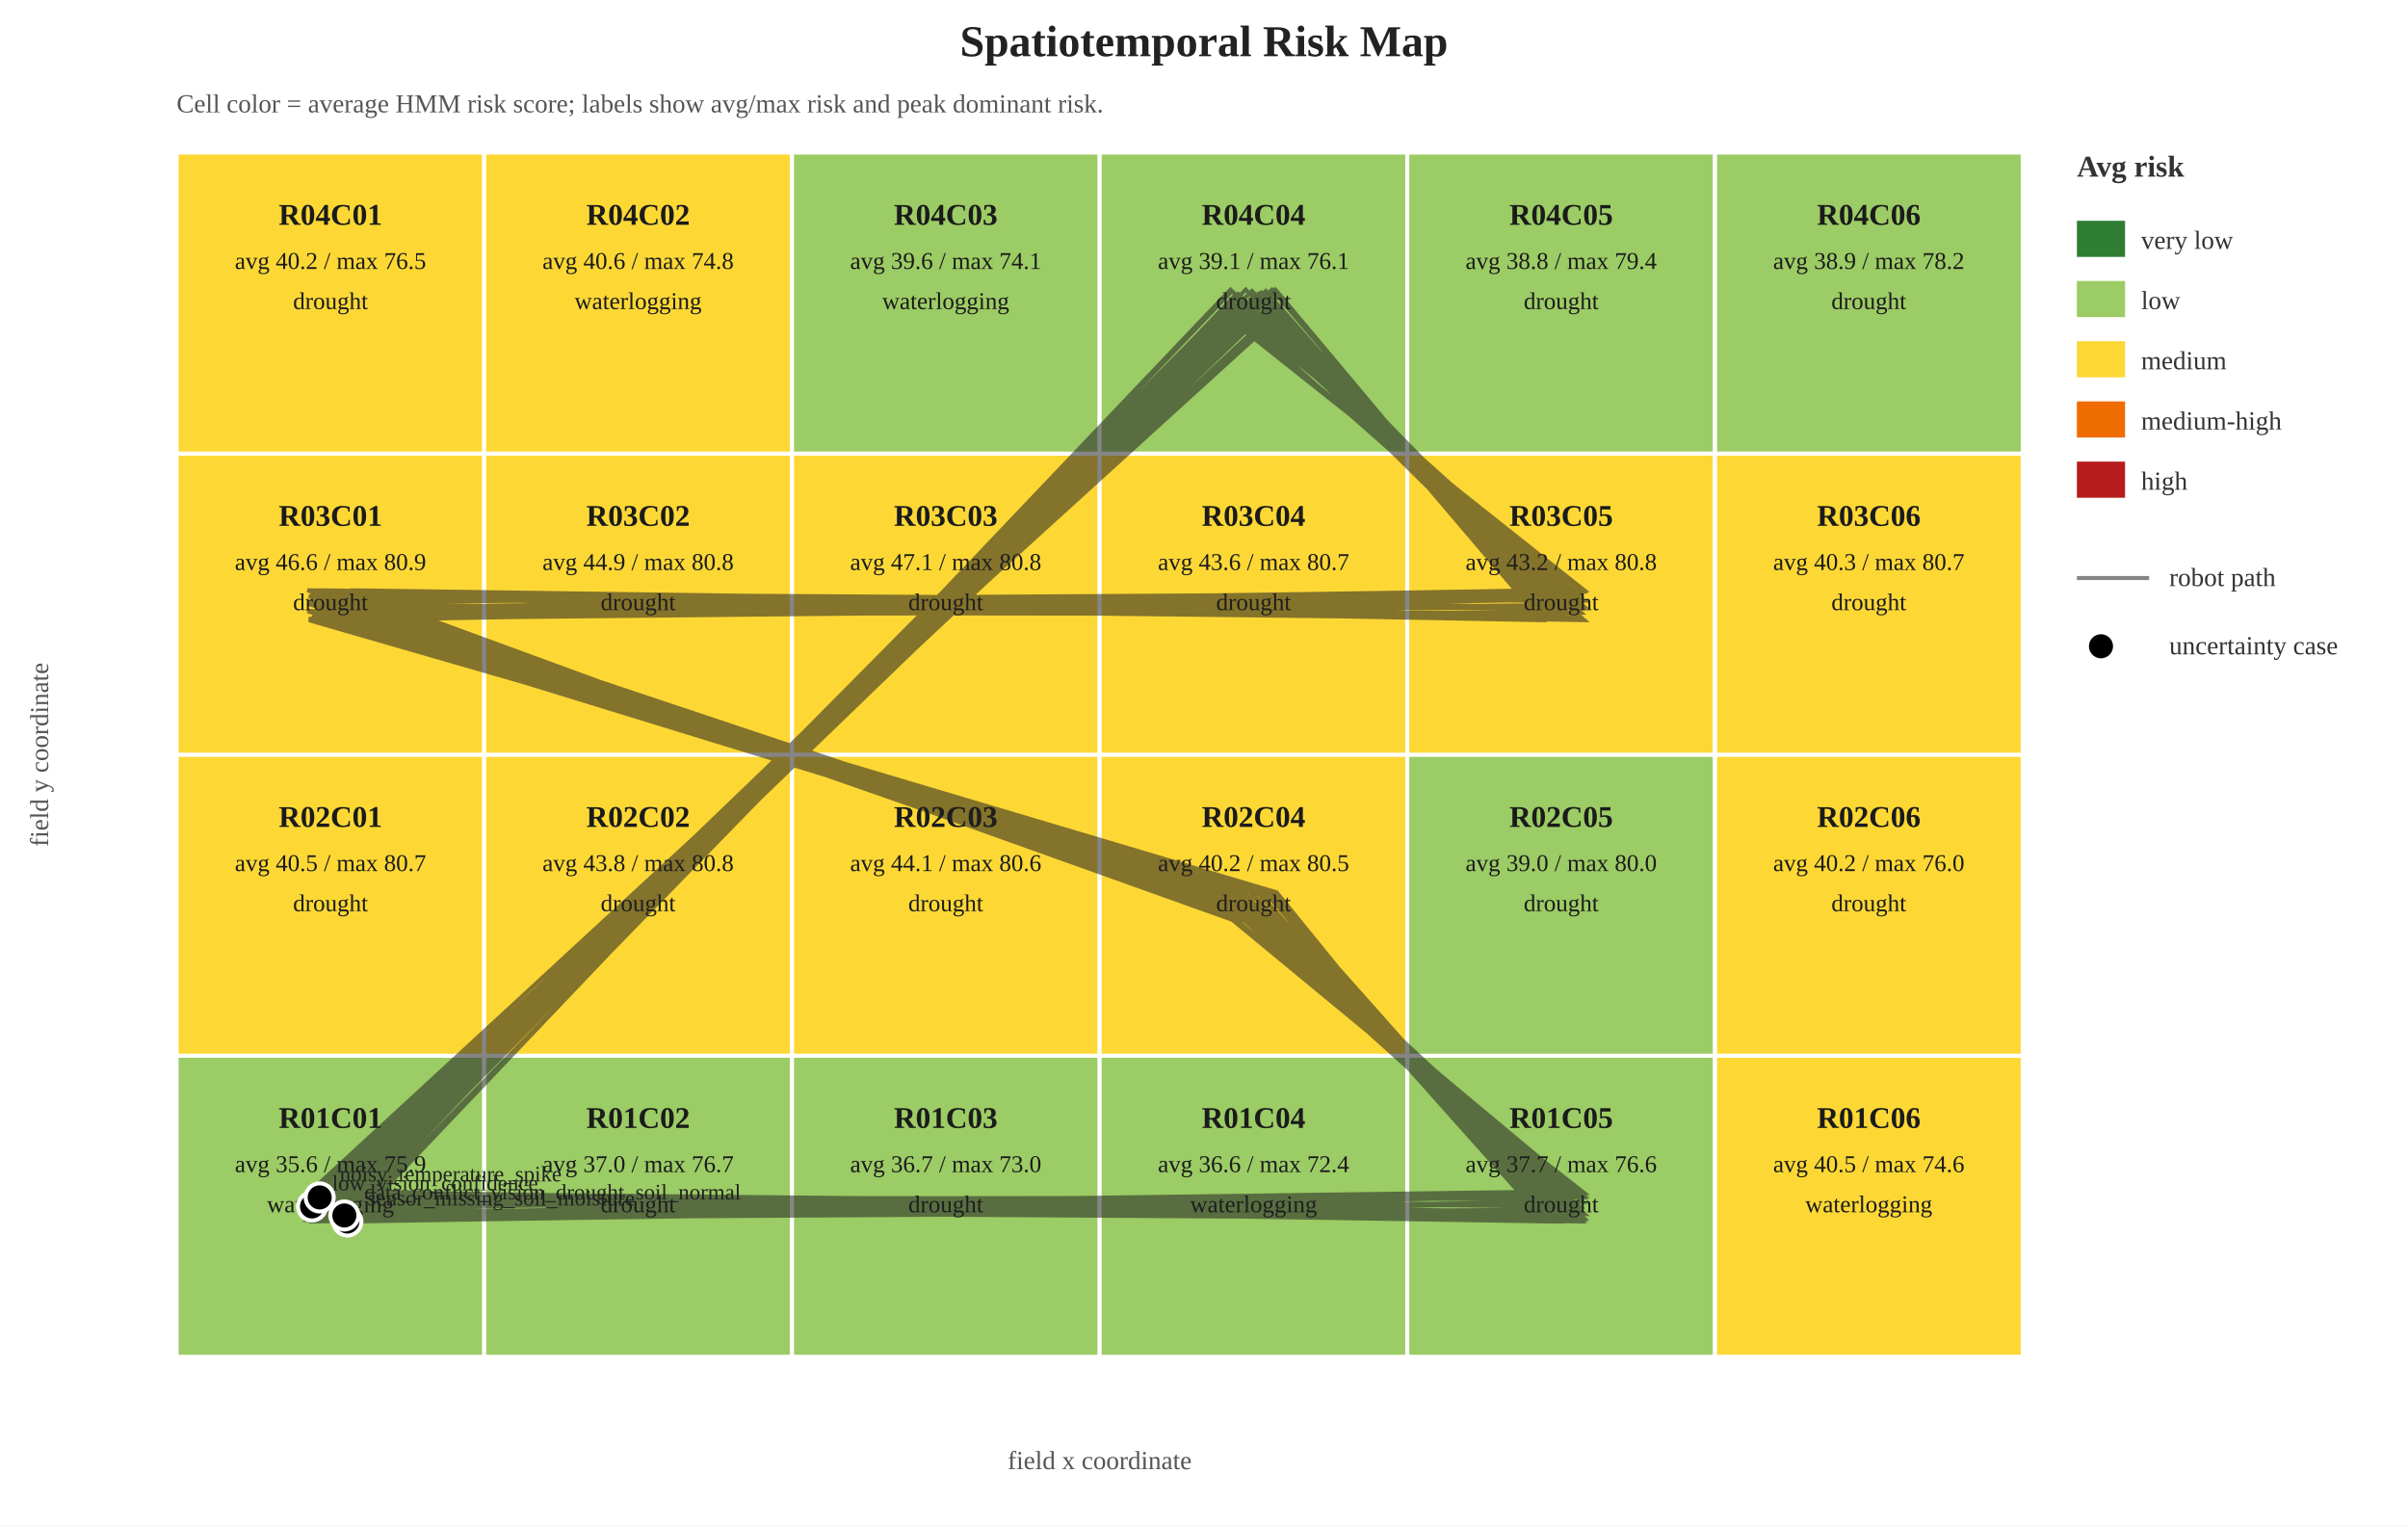
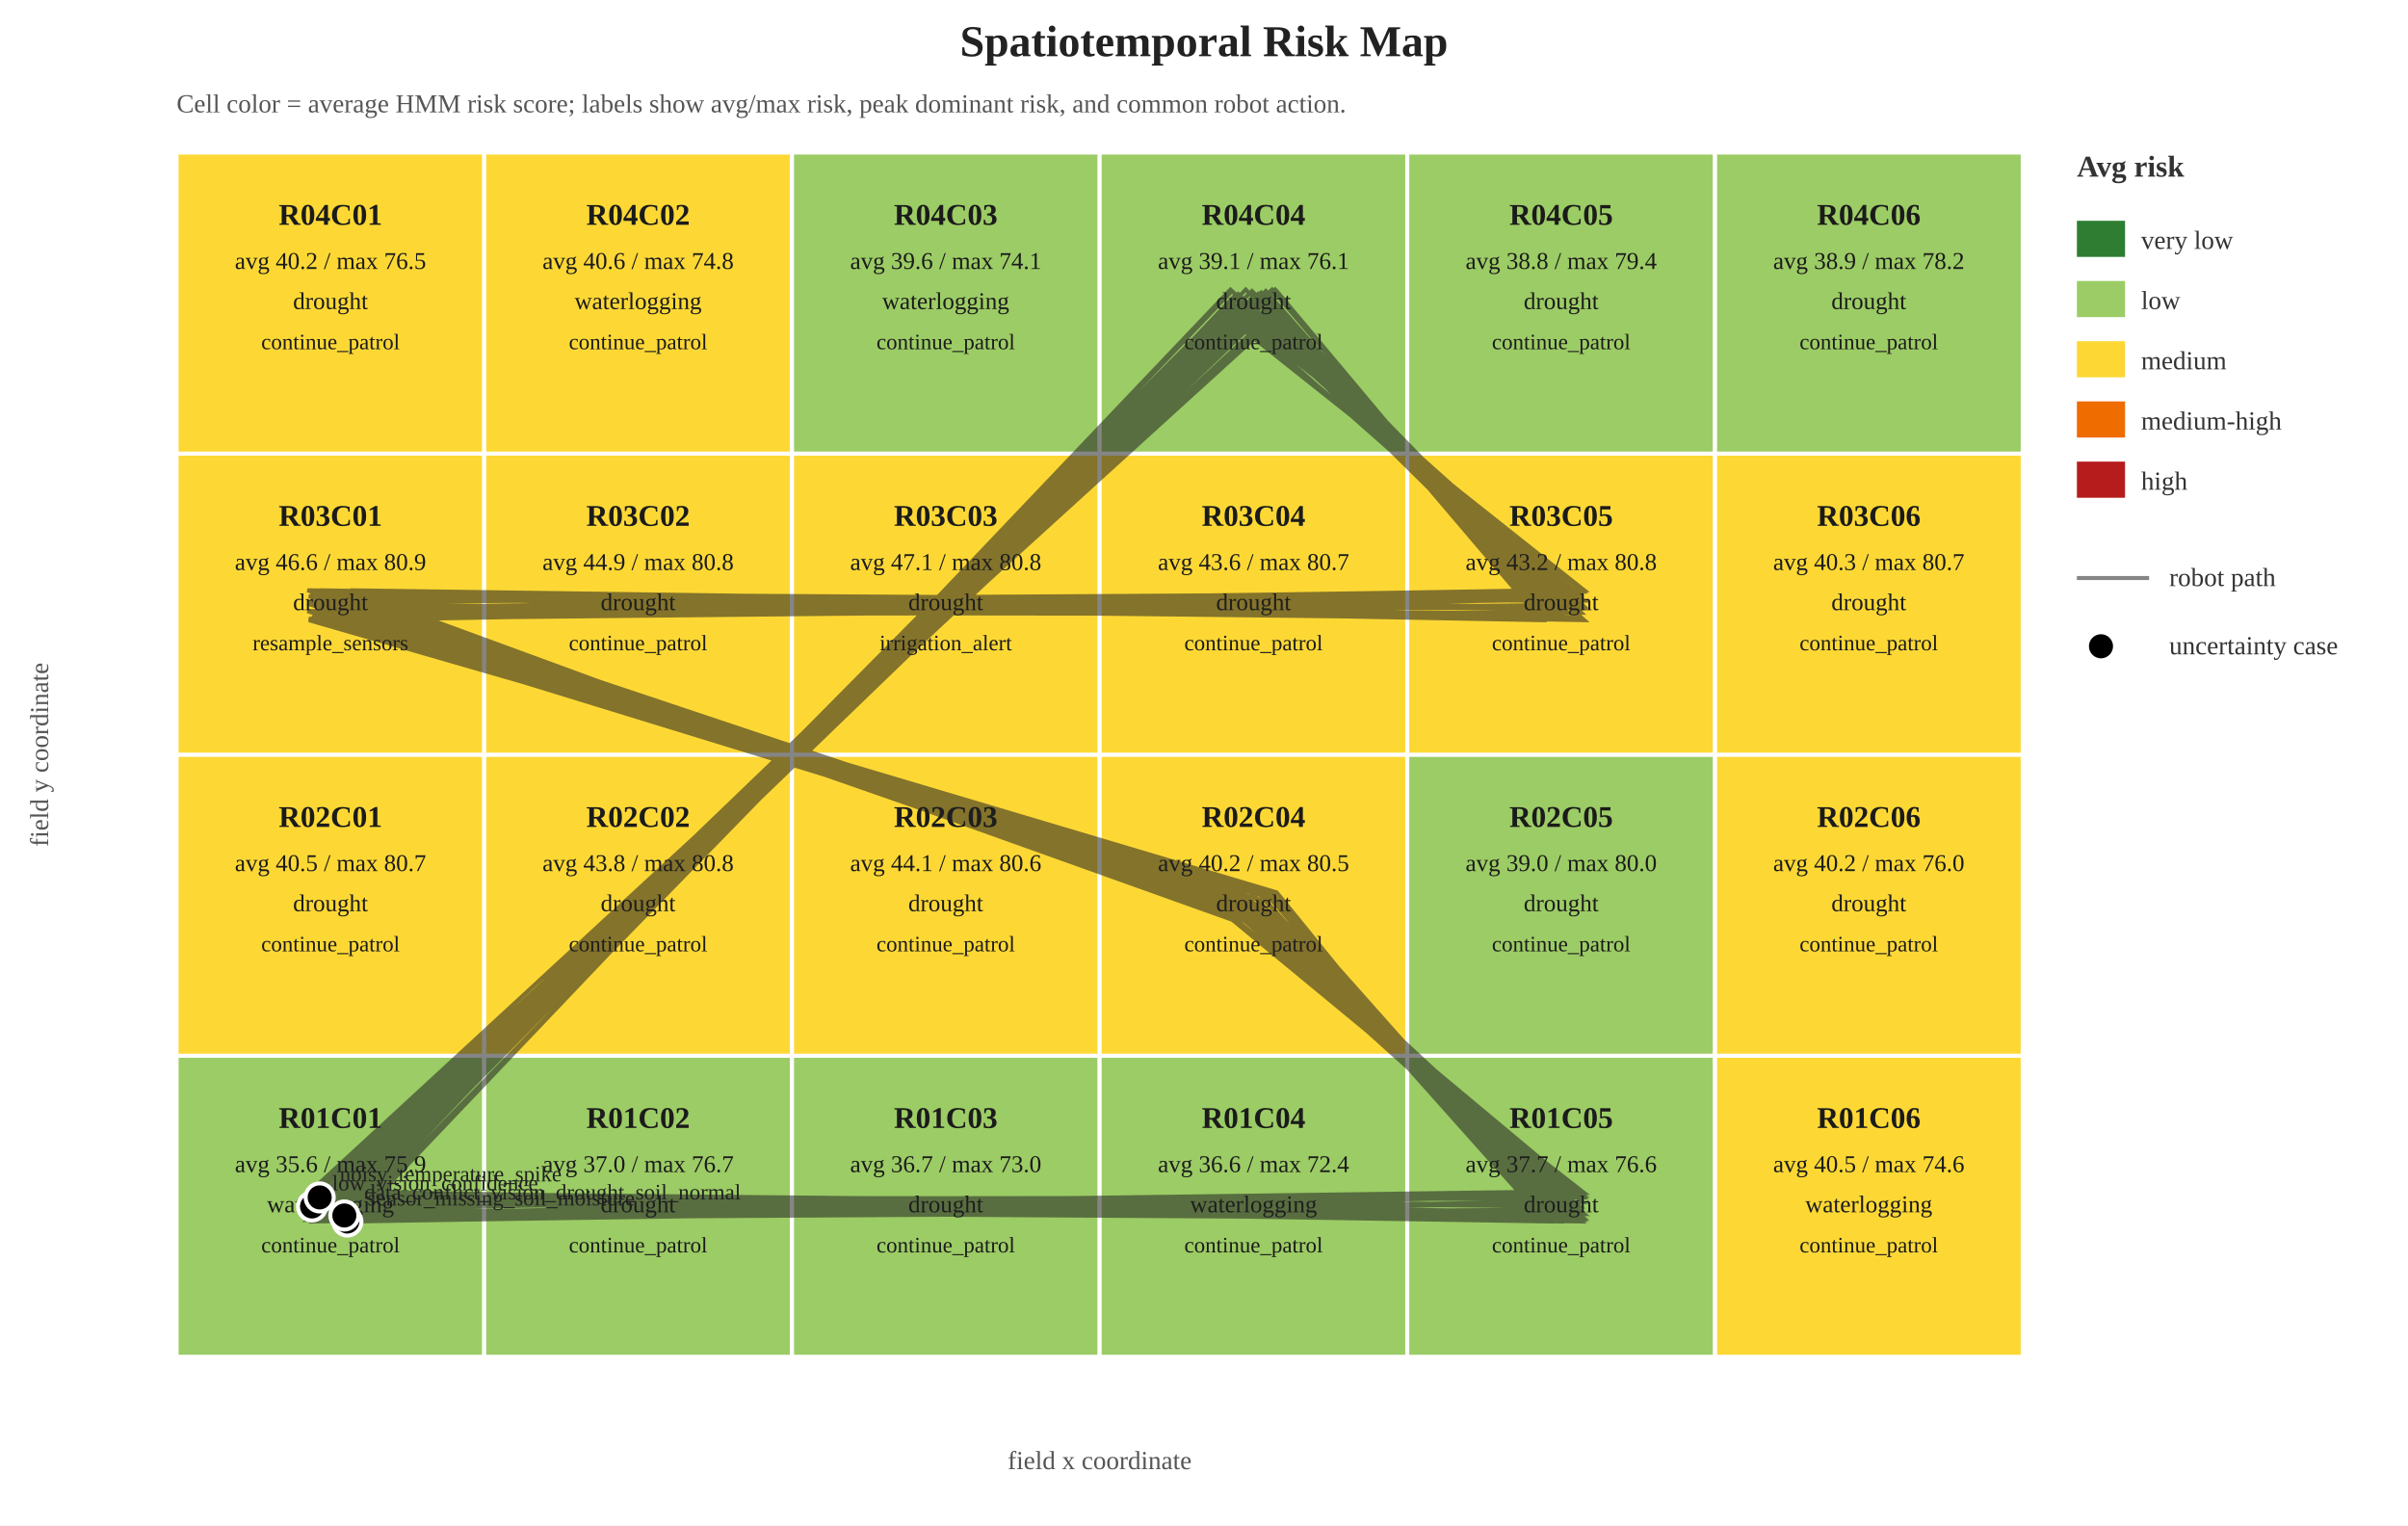
<svg xmlns="http://www.w3.org/2000/svg" width="1200" height="760" viewBox="0 0 1200 760">
  <rect width="100%" height="100%" fill="#ffffff" />
  <text x="600.0" y="28" text-anchor="middle" font-size="22" font-weight="700" fill="#222">Spatiotemporal Risk Map</text>
-   <text x="88" y="56" font-size="13" fill="#555">Cell color = average HMM risk score; labels show avg/max risk and peak dominant risk.</text>
+   <text x="88" y="56" font-size="13" fill="#555">Cell color = average HMM risk score; labels show avg/max risk, peak dominant risk, and common robot action.</text>
  <rect x="88" y="76" width="920" height="600" fill="#fafafa" stroke="#9e9e9e" />
  <rect x="88.0" y="526.0" width="153.3" height="150.0" fill="#9ccc65" stroke="#ffffff" stroke-width="2" />
  <text x="164.7" y="562.0" text-anchor="middle" font-size="15" font-weight="700" fill="#1b1b1b">R01C01</text>
  <text x="164.7" y="584.0" text-anchor="middle" font-size="12" fill="#1b1b1b">avg 35.6 / max 75.9</text>
  <text x="164.7" y="604.0" text-anchor="middle" font-size="12" fill="#1b1b1b">waterlogging</text>
+   <text x="164.7" y="624.0" text-anchor="middle" font-size="11" fill="#1b1b1b">continue_patrol</text>
  <rect x="241.3" y="526.0" width="153.3" height="150.0" fill="#9ccc65" stroke="#ffffff" stroke-width="2" />
  <text x="318.0" y="562.0" text-anchor="middle" font-size="15" font-weight="700" fill="#1b1b1b">R01C02</text>
  <text x="318.0" y="584.0" text-anchor="middle" font-size="12" fill="#1b1b1b">avg 37.0 / max 76.7</text>
  <text x="318.0" y="604.0" text-anchor="middle" font-size="12" fill="#1b1b1b">drought</text>
+   <text x="318.0" y="624.0" text-anchor="middle" font-size="11" fill="#1b1b1b">continue_patrol</text>
  <rect x="394.7" y="526.0" width="153.3" height="150.0" fill="#9ccc65" stroke="#ffffff" stroke-width="2" />
  <text x="471.3" y="562.0" text-anchor="middle" font-size="15" font-weight="700" fill="#1b1b1b">R01C03</text>
  <text x="471.3" y="584.0" text-anchor="middle" font-size="12" fill="#1b1b1b">avg 36.7 / max 73.0</text>
  <text x="471.3" y="604.0" text-anchor="middle" font-size="12" fill="#1b1b1b">drought</text>
+   <text x="471.3" y="624.0" text-anchor="middle" font-size="11" fill="#1b1b1b">continue_patrol</text>
  <rect x="548.0" y="526.0" width="153.3" height="150.0" fill="#9ccc65" stroke="#ffffff" stroke-width="2" />
  <text x="624.7" y="562.0" text-anchor="middle" font-size="15" font-weight="700" fill="#1b1b1b">R01C04</text>
  <text x="624.7" y="584.0" text-anchor="middle" font-size="12" fill="#1b1b1b">avg 36.6 / max 72.4</text>
  <text x="624.7" y="604.0" text-anchor="middle" font-size="12" fill="#1b1b1b">waterlogging</text>
+   <text x="624.7" y="624.0" text-anchor="middle" font-size="11" fill="#1b1b1b">continue_patrol</text>
  <rect x="701.3" y="526.0" width="153.3" height="150.0" fill="#9ccc65" stroke="#ffffff" stroke-width="2" />
  <text x="778.0" y="562.0" text-anchor="middle" font-size="15" font-weight="700" fill="#1b1b1b">R01C05</text>
  <text x="778.0" y="584.0" text-anchor="middle" font-size="12" fill="#1b1b1b">avg 37.7 / max 76.6</text>
  <text x="778.0" y="604.0" text-anchor="middle" font-size="12" fill="#1b1b1b">drought</text>
+   <text x="778.0" y="624.0" text-anchor="middle" font-size="11" fill="#1b1b1b">continue_patrol</text>
  <rect x="854.7" y="526.0" width="153.3" height="150.0" fill="#fdd835" stroke="#ffffff" stroke-width="2" />
  <text x="931.3" y="562.0" text-anchor="middle" font-size="15" font-weight="700" fill="#1b1b1b">R01C06</text>
  <text x="931.3" y="584.0" text-anchor="middle" font-size="12" fill="#1b1b1b">avg 40.5 / max 74.6</text>
  <text x="931.3" y="604.0" text-anchor="middle" font-size="12" fill="#1b1b1b">waterlogging</text>
+   <text x="931.3" y="624.0" text-anchor="middle" font-size="11" fill="#1b1b1b">continue_patrol</text>
  <rect x="88.0" y="376.0" width="153.3" height="150.0" fill="#fdd835" stroke="#ffffff" stroke-width="2" />
  <text x="164.7" y="412.0" text-anchor="middle" font-size="15" font-weight="700" fill="#1b1b1b">R02C01</text>
  <text x="164.7" y="434.0" text-anchor="middle" font-size="12" fill="#1b1b1b">avg 40.5 / max 80.7</text>
  <text x="164.7" y="454.0" text-anchor="middle" font-size="12" fill="#1b1b1b">drought</text>
+   <text x="164.7" y="474.0" text-anchor="middle" font-size="11" fill="#1b1b1b">continue_patrol</text>
  <rect x="241.3" y="376.0" width="153.3" height="150.0" fill="#fdd835" stroke="#ffffff" stroke-width="2" />
  <text x="318.0" y="412.0" text-anchor="middle" font-size="15" font-weight="700" fill="#1b1b1b">R02C02</text>
  <text x="318.0" y="434.0" text-anchor="middle" font-size="12" fill="#1b1b1b">avg 43.8 / max 80.8</text>
  <text x="318.0" y="454.0" text-anchor="middle" font-size="12" fill="#1b1b1b">drought</text>
+   <text x="318.0" y="474.0" text-anchor="middle" font-size="11" fill="#1b1b1b">continue_patrol</text>
  <rect x="394.7" y="376.0" width="153.3" height="150.0" fill="#fdd835" stroke="#ffffff" stroke-width="2" />
  <text x="471.3" y="412.0" text-anchor="middle" font-size="15" font-weight="700" fill="#1b1b1b">R02C03</text>
  <text x="471.3" y="434.0" text-anchor="middle" font-size="12" fill="#1b1b1b">avg 44.1 / max 80.6</text>
  <text x="471.3" y="454.0" text-anchor="middle" font-size="12" fill="#1b1b1b">drought</text>
+   <text x="471.3" y="474.0" text-anchor="middle" font-size="11" fill="#1b1b1b">continue_patrol</text>
  <rect x="548.0" y="376.0" width="153.3" height="150.0" fill="#fdd835" stroke="#ffffff" stroke-width="2" />
  <text x="624.7" y="412.0" text-anchor="middle" font-size="15" font-weight="700" fill="#1b1b1b">R02C04</text>
  <text x="624.7" y="434.0" text-anchor="middle" font-size="12" fill="#1b1b1b">avg 40.2 / max 80.5</text>
  <text x="624.7" y="454.0" text-anchor="middle" font-size="12" fill="#1b1b1b">drought</text>
+   <text x="624.7" y="474.0" text-anchor="middle" font-size="11" fill="#1b1b1b">continue_patrol</text>
  <rect x="701.3" y="376.0" width="153.3" height="150.0" fill="#9ccc65" stroke="#ffffff" stroke-width="2" />
  <text x="778.0" y="412.0" text-anchor="middle" font-size="15" font-weight="700" fill="#1b1b1b">R02C05</text>
  <text x="778.0" y="434.0" text-anchor="middle" font-size="12" fill="#1b1b1b">avg 39.0 / max 80.0</text>
  <text x="778.0" y="454.0" text-anchor="middle" font-size="12" fill="#1b1b1b">drought</text>
+   <text x="778.0" y="474.0" text-anchor="middle" font-size="11" fill="#1b1b1b">continue_patrol</text>
  <rect x="854.7" y="376.0" width="153.3" height="150.0" fill="#fdd835" stroke="#ffffff" stroke-width="2" />
  <text x="931.3" y="412.0" text-anchor="middle" font-size="15" font-weight="700" fill="#1b1b1b">R02C06</text>
  <text x="931.3" y="434.0" text-anchor="middle" font-size="12" fill="#1b1b1b">avg 40.2 / max 76.0</text>
  <text x="931.3" y="454.0" text-anchor="middle" font-size="12" fill="#1b1b1b">drought</text>
+   <text x="931.3" y="474.0" text-anchor="middle" font-size="11" fill="#1b1b1b">continue_patrol</text>
  <rect x="88.0" y="226.0" width="153.3" height="150.0" fill="#fdd835" stroke="#ffffff" stroke-width="2" />
  <text x="164.7" y="262.0" text-anchor="middle" font-size="15" font-weight="700" fill="#1b1b1b">R03C01</text>
  <text x="164.7" y="284.0" text-anchor="middle" font-size="12" fill="#1b1b1b">avg 46.6 / max 80.9</text>
  <text x="164.7" y="304.0" text-anchor="middle" font-size="12" fill="#1b1b1b">drought</text>
+   <text x="164.7" y="324.0" text-anchor="middle" font-size="11" fill="#1b1b1b">resample_sensors</text>
  <rect x="241.3" y="226.0" width="153.3" height="150.0" fill="#fdd835" stroke="#ffffff" stroke-width="2" />
  <text x="318.0" y="262.0" text-anchor="middle" font-size="15" font-weight="700" fill="#1b1b1b">R03C02</text>
  <text x="318.0" y="284.0" text-anchor="middle" font-size="12" fill="#1b1b1b">avg 44.9 / max 80.8</text>
  <text x="318.0" y="304.0" text-anchor="middle" font-size="12" fill="#1b1b1b">drought</text>
+   <text x="318.0" y="324.0" text-anchor="middle" font-size="11" fill="#1b1b1b">continue_patrol</text>
  <rect x="394.7" y="226.0" width="153.3" height="150.0" fill="#fdd835" stroke="#ffffff" stroke-width="2" />
  <text x="471.3" y="262.0" text-anchor="middle" font-size="15" font-weight="700" fill="#1b1b1b">R03C03</text>
  <text x="471.3" y="284.0" text-anchor="middle" font-size="12" fill="#1b1b1b">avg 47.1 / max 80.8</text>
  <text x="471.3" y="304.0" text-anchor="middle" font-size="12" fill="#1b1b1b">drought</text>
+   <text x="471.3" y="324.0" text-anchor="middle" font-size="11" fill="#1b1b1b">irrigation_alert</text>
  <rect x="548.0" y="226.0" width="153.3" height="150.0" fill="#fdd835" stroke="#ffffff" stroke-width="2" />
  <text x="624.7" y="262.0" text-anchor="middle" font-size="15" font-weight="700" fill="#1b1b1b">R03C04</text>
  <text x="624.7" y="284.0" text-anchor="middle" font-size="12" fill="#1b1b1b">avg 43.6 / max 80.7</text>
  <text x="624.7" y="304.0" text-anchor="middle" font-size="12" fill="#1b1b1b">drought</text>
+   <text x="624.7" y="324.0" text-anchor="middle" font-size="11" fill="#1b1b1b">continue_patrol</text>
  <rect x="701.3" y="226.0" width="153.3" height="150.0" fill="#fdd835" stroke="#ffffff" stroke-width="2" />
  <text x="778.0" y="262.0" text-anchor="middle" font-size="15" font-weight="700" fill="#1b1b1b">R03C05</text>
  <text x="778.0" y="284.0" text-anchor="middle" font-size="12" fill="#1b1b1b">avg 43.2 / max 80.8</text>
  <text x="778.0" y="304.0" text-anchor="middle" font-size="12" fill="#1b1b1b">drought</text>
+   <text x="778.0" y="324.0" text-anchor="middle" font-size="11" fill="#1b1b1b">continue_patrol</text>
  <rect x="854.7" y="226.0" width="153.3" height="150.0" fill="#fdd835" stroke="#ffffff" stroke-width="2" />
  <text x="931.3" y="262.0" text-anchor="middle" font-size="15" font-weight="700" fill="#1b1b1b">R03C06</text>
  <text x="931.3" y="284.0" text-anchor="middle" font-size="12" fill="#1b1b1b">avg 40.3 / max 80.7</text>
  <text x="931.3" y="304.0" text-anchor="middle" font-size="12" fill="#1b1b1b">drought</text>
+   <text x="931.3" y="324.0" text-anchor="middle" font-size="11" fill="#1b1b1b">continue_patrol</text>
  <rect x="88.0" y="76.0" width="153.3" height="150.0" fill="#fdd835" stroke="#ffffff" stroke-width="2" />
  <text x="164.7" y="112.0" text-anchor="middle" font-size="15" font-weight="700" fill="#1b1b1b">R04C01</text>
  <text x="164.7" y="134.0" text-anchor="middle" font-size="12" fill="#1b1b1b">avg 40.2 / max 76.5</text>
  <text x="164.7" y="154.0" text-anchor="middle" font-size="12" fill="#1b1b1b">drought</text>
+   <text x="164.7" y="174.0" text-anchor="middle" font-size="11" fill="#1b1b1b">continue_patrol</text>
  <rect x="241.3" y="76.0" width="153.3" height="150.0" fill="#fdd835" stroke="#ffffff" stroke-width="2" />
  <text x="318.0" y="112.0" text-anchor="middle" font-size="15" font-weight="700" fill="#1b1b1b">R04C02</text>
  <text x="318.0" y="134.0" text-anchor="middle" font-size="12" fill="#1b1b1b">avg 40.6 / max 74.8</text>
  <text x="318.0" y="154.0" text-anchor="middle" font-size="12" fill="#1b1b1b">waterlogging</text>
+   <text x="318.0" y="174.0" text-anchor="middle" font-size="11" fill="#1b1b1b">continue_patrol</text>
  <rect x="394.7" y="76.0" width="153.3" height="150.0" fill="#9ccc65" stroke="#ffffff" stroke-width="2" />
  <text x="471.3" y="112.0" text-anchor="middle" font-size="15" font-weight="700" fill="#1b1b1b">R04C03</text>
  <text x="471.3" y="134.0" text-anchor="middle" font-size="12" fill="#1b1b1b">avg 39.6 / max 74.1</text>
  <text x="471.3" y="154.0" text-anchor="middle" font-size="12" fill="#1b1b1b">waterlogging</text>
+   <text x="471.3" y="174.0" text-anchor="middle" font-size="11" fill="#1b1b1b">continue_patrol</text>
  <rect x="548.0" y="76.0" width="153.3" height="150.0" fill="#9ccc65" stroke="#ffffff" stroke-width="2" />
  <text x="624.7" y="112.0" text-anchor="middle" font-size="15" font-weight="700" fill="#1b1b1b">R04C04</text>
  <text x="624.7" y="134.0" text-anchor="middle" font-size="12" fill="#1b1b1b">avg 39.1 / max 76.1</text>
  <text x="624.7" y="154.0" text-anchor="middle" font-size="12" fill="#1b1b1b">drought</text>
+   <text x="624.7" y="174.0" text-anchor="middle" font-size="11" fill="#1b1b1b">continue_patrol</text>
  <rect x="701.3" y="76.0" width="153.3" height="150.0" fill="#9ccc65" stroke="#ffffff" stroke-width="2" />
  <text x="778.0" y="112.0" text-anchor="middle" font-size="15" font-weight="700" fill="#1b1b1b">R04C05</text>
  <text x="778.0" y="134.0" text-anchor="middle" font-size="12" fill="#1b1b1b">avg 38.8 / max 79.4</text>
  <text x="778.0" y="154.0" text-anchor="middle" font-size="12" fill="#1b1b1b">drought</text>
+   <text x="778.0" y="174.0" text-anchor="middle" font-size="11" fill="#1b1b1b">continue_patrol</text>
  <rect x="854.7" y="76.0" width="153.3" height="150.0" fill="#9ccc65" stroke="#ffffff" stroke-width="2" />
  <text x="931.3" y="112.0" text-anchor="middle" font-size="15" font-weight="700" fill="#1b1b1b">R04C06</text>
  <text x="931.3" y="134.0" text-anchor="middle" font-size="12" fill="#1b1b1b">avg 38.9 / max 78.2</text>
  <text x="931.3" y="154.0" text-anchor="middle" font-size="12" fill="#1b1b1b">drought</text>
+   <text x="931.3" y="174.0" text-anchor="middle" font-size="11" fill="#1b1b1b">continue_patrol</text>
  <polyline fill="none" stroke="#212121" stroke-width="2.0" stroke-opacity="0.55" points="164.7,593.6 781.8,604.1 617.8,456.6 174.6,294.1 766.5,302.3 636.2,157.8 154.7,595.1 785.7,600.4 620.1,458.8 165.4,296.3 781.1,298.6 617.8,159.3 173.9,598.1 767.3,596.6 636.2,458.8 153.9,300.0 786.4,295.6 619.3,157.8 166.2,601.9 780.3,593.6 618.5,456.6 173.9,304.5 767.3,294.1 636.2,154.8 153.9,605.6 787.2,593.6 618.5,452.8 167.0,307.5 779.5,294.8 619.3,151.0 173.1,608.6 767.3,595.9 636.2,448.3 153.9,309.0 787.2,298.6 617.8,147.3 167.7,608.6 778.8,599.6 620.1,445.3 172.3,308.3 768.0,302.3 636.2,145.0 153.2,606.4 788.0,604.1 617.8,443.8 168.5,304.5 778.0,306.0 620.8,144.3 172.3,602.6 768.0,607.1 636.2,444.6 153.2,300.8 788.0,308.3 617.0,146.5 169.3,598.1 777.2,608.6 621.6,447.6 171.6,297.1 768.8,309.0 635.4,150.3 153.2,595.1 788.7,607.8 616.2,452.1 170.0,294.8 776.5,306.8 622.4,154.8 170.8,593.6 768.8,604.9 635.4,455.8 153.2,294.1 788.7,303.0 615.5,157.8 170.8,594.4 775.7,600.4 623.1,458.1 170.0,296.3 769.6,298.6 635.4,159.3 153.2,597.4 788.7,596.6 615.5,458.8 171.6,300.0 774.9,295.6 623.9,158.5 169.3,601.9 770.3,594.4 634.6,456.6 153.2,304.5 789.5,294.1 614.7,155.5 171.6,605.6 774.2,593.6 624.7,452.8 168.5,307.5 770.3,294.8 634.6,151.0 153.2,607.8 789.5,595.9 614.7,449.1 172.3,309.0 773.4,297.8 625.4,147.3 167.7,608.6 771.1,599.6 633.9,445.3 153.9,308.3 789.5,302.3 613.9,145.0 173.1,606.4 772.6,603.4 626.2,443.8 167.0,305.3 771.9,306.0 633.9,144.3 153.9,602.6 789.5,607.1 613.9,444.6 173.9,301.5 771.9,308.3 627.0,146.5 166.2,598.9 772.6,608.6 633.1,447.6 153.9,297.1 789.5,309.0 613.9,150.3 173.9,595.1 771.9,607.8 627.7,451.3 165.4,294.8 773.4,306.8 632.3,154.0 154.7,593.6 789.5,604.9 613.2,455.8 174.6,294.1 771.1,303.0 628.5,157.8 164.7,594.4 774.2,601.1 632.3,458.1 154.7,296.3 789.5,299.3 613.2,159.3 174.6,597.4 770.3,596.6 629.3,458.8 163.9,299.3 774.9,295.6 631.6,158.5 155.5,601.1 789.5,594.4 613.2,456.6 175.4,303.8 769.6,294.1 630.0,155.5 163.1,605.6 775.7,593.6 630.8,453.6 155.5,307.5 788.7,294.8 613.2,151.8 175.4,607.8 769.6,595.9 630.8,449.1 162.4,309.0 776.5,297.8 630.0,148.0 156.2,608.6 788.7,598.9 613.2,445.3 175.4,308.3 768.8,301.5 630.8,145.0 161.6,607.1 777.2,603.4 629.3,443.8 157.0,305.3 788.0,305.3 613.2,144.3 176.2,603.4 768.0,607.1 631.6,444.6 160.8,301.5 778.0,308.3 628.5,145.8 157.0,598.9 788.0,608.6 613.2,447.6 176.2,297.8 768.0,309.0 632.3,149.5 160.1,595.9 778.8,607.8 627.7,451.3 157.8,294.8 787.2,307.5 613.2,154.0 176.2,593.6 767.3,605.6 633.1,455.1 159.3,294.1 779.5,303.8 627.0,157.0 158.5,594.4 787.2,601.1 613.9,458.1 176.2,295.6 767.3,299.3 633.1,159.3 159.3,596.6 780.3,597.4 626.2,458.8 159.3,299.3 786.4,296.3 613.9,158.5 176.2,601.1 767.3,594.4 633.9,457.3 158.5,303.0 781.1,294.1 625.4,156.3 160.1,604.9 786.4,593.6 614.7,453.6 176.2,306.8 766.5,294.8 634.6,151.8 157.8,607.8 781.8,595.1 624.7,449.8 160.8,309.0 785.7,297.1 614.7,148.0 176.2,608.6 766.5,598.9 634.6,446.1 157.0,308.3 782.6,301.5 623.9,145.0 161.6,607.1 784.9,602.6 615.5,443.8 176.2,306.0 766.5,305.3 635.4,144.3 156.2,603.4 783.4,606.4 623.1,444.6 162.4,302.3" />
  <circle cx="173.1" cy="608.6" r="7" fill="#000000" stroke="#ffffff" stroke-width="2" />
  <text x="183.1" y="600.6" font-size="11" fill="#212121">sensor_missing_soil_moisture</text>
  <circle cx="171.6" cy="605.6" r="7" fill="#000000" stroke="#ffffff" stroke-width="2" />
  <text x="181.6" y="597.6" font-size="11" fill="#212121">data_conflict_vision_drought_soil_normal</text>
  <circle cx="155.5" cy="601.1" r="7" fill="#000000" stroke="#ffffff" stroke-width="2" />
  <text x="165.5" y="593.1" font-size="11" fill="#212121">low_vision_confidence</text>
  <circle cx="159.3" cy="596.6" r="7" fill="#000000" stroke="#ffffff" stroke-width="2" />
  <text x="169.3" y="588.6" font-size="11" fill="#212121">noisy_temperature_spike</text>
  <text x="1035" y="88" font-size="15" font-weight="700" fill="#333">Avg risk</text>
  <rect x="1035" y="110" width="24" height="18" fill="#2e7d32" />
  <text x="1067" y="124" font-size="13" fill="#333">very low</text>
  <rect x="1035" y="140" width="24" height="18" fill="#9ccc65" />
  <text x="1067" y="154" font-size="13" fill="#333">low</text>
  <rect x="1035" y="170" width="24" height="18" fill="#fdd835" />
  <text x="1067" y="184" font-size="13" fill="#333">medium</text>
  <rect x="1035" y="200" width="24" height="18" fill="#ef6c00" />
  <text x="1067" y="214" font-size="13" fill="#333">medium-high</text>
  <rect x="1035" y="230" width="24" height="18" fill="#b71c1c" />
  <text x="1067" y="244" font-size="13" fill="#333">high</text>
  <line x1="1035" y1="288" x2="1071" y2="288" stroke="#212121" stroke-width="2" stroke-opacity="0.55" />
  <text x="1081" y="292" font-size="13" fill="#333">robot path</text>
  <circle cx="1047" cy="322" r="7" fill="#000000" stroke="#ffffff" stroke-width="2" />
  <text x="1081" y="326" font-size="13" fill="#333">uncertainty case</text>
  <text x="548.0" y="732" text-anchor="middle" font-size="13" fill="#555">field x coordinate</text>
  <text x="24" y="376.0" text-anchor="middle" font-size="13" fill="#555" transform="rotate(-90 24 376.0)">field y coordinate</text>
</svg>
